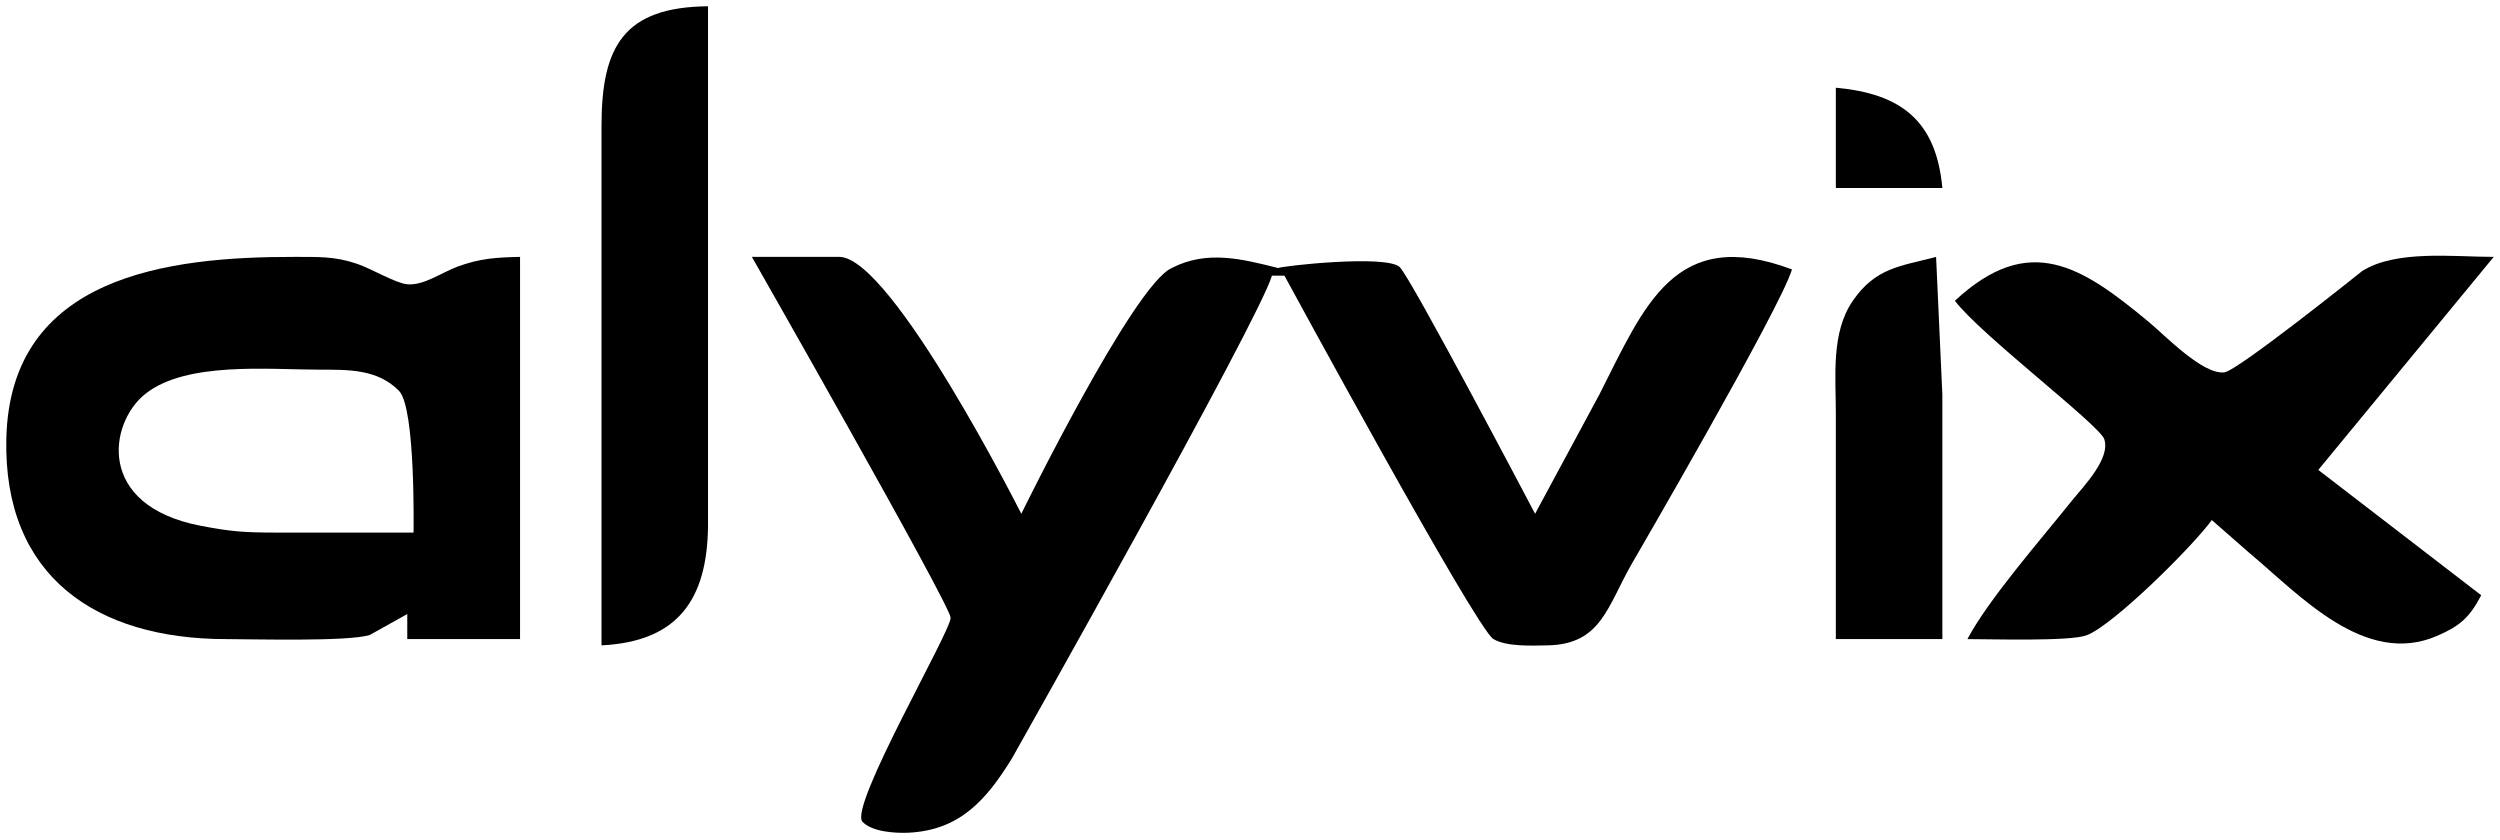
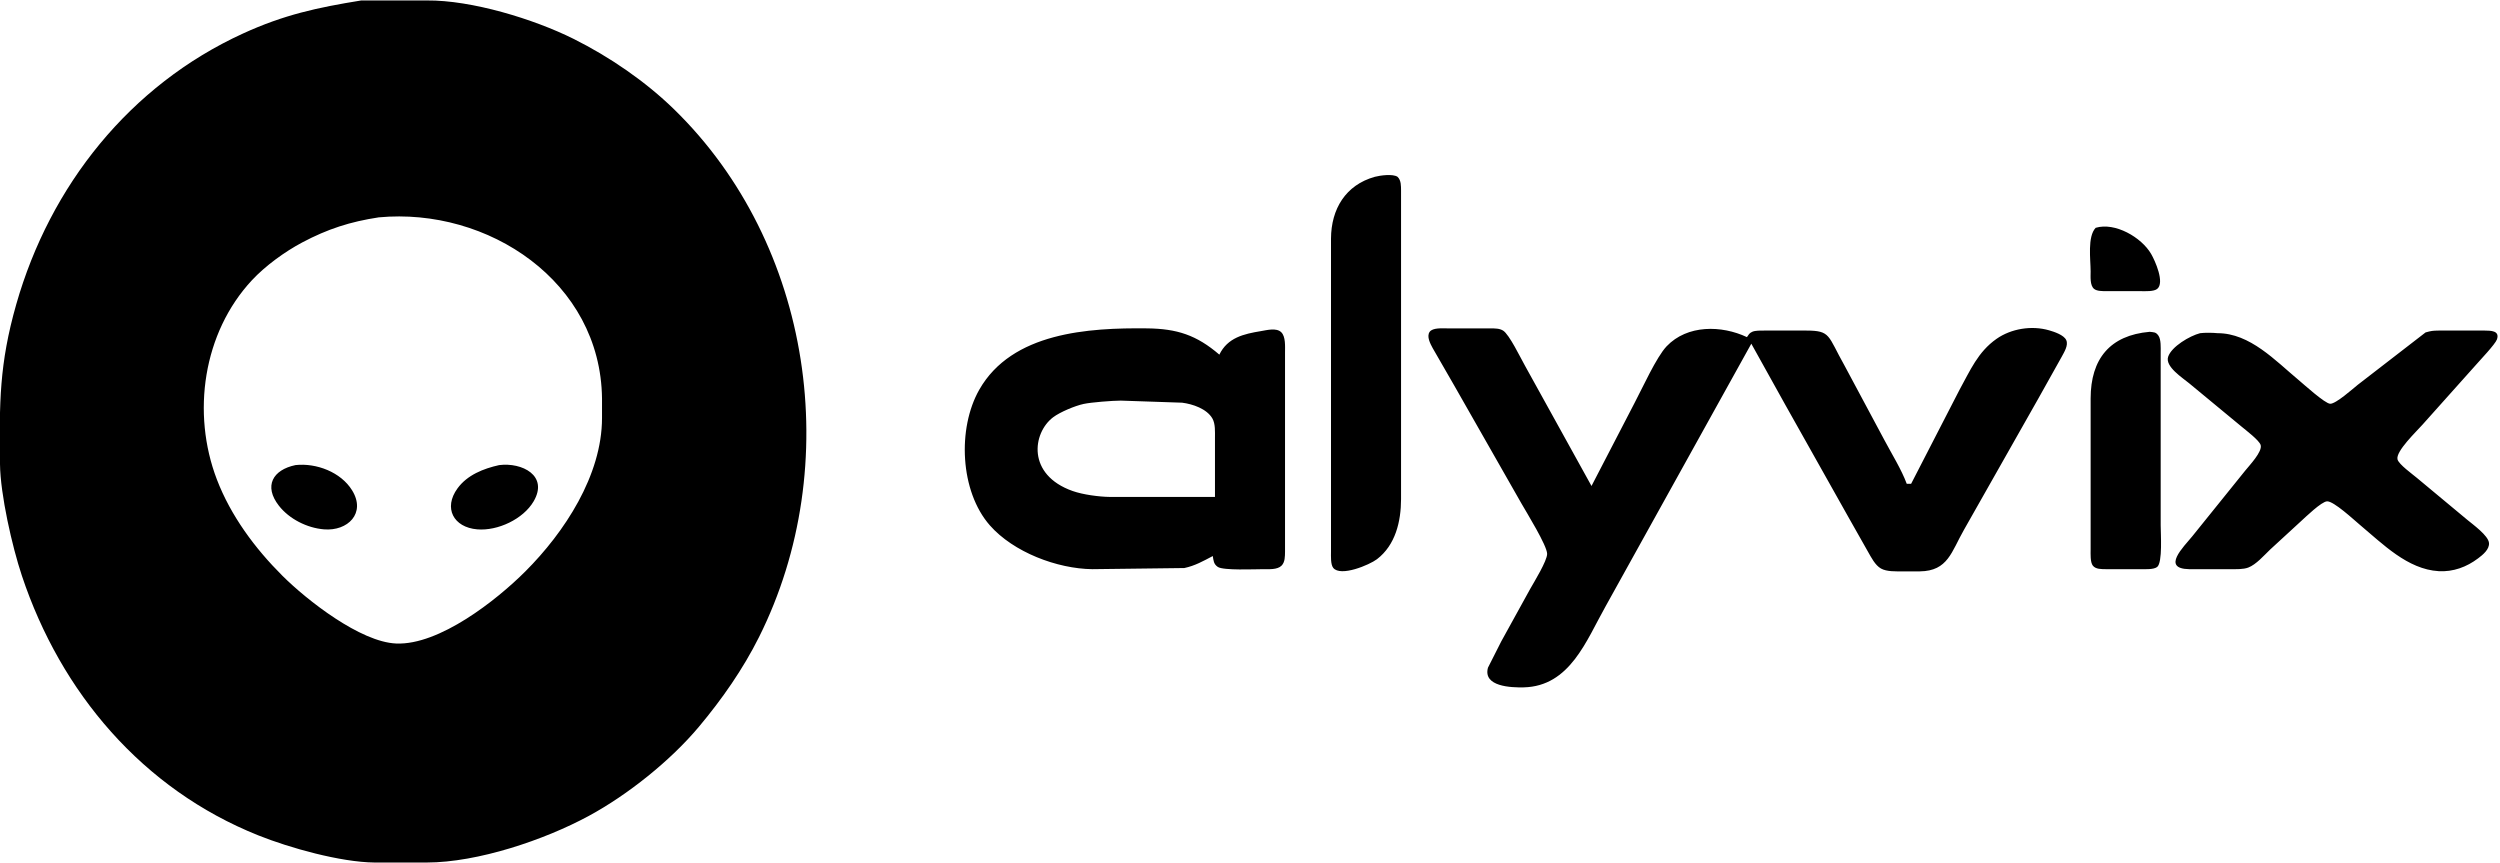
- <svg xmlns="http://www.w3.org/2000/svg" fill-rule="evenodd" viewBox="0 0 399 134" clip-rule="evenodd">
-   <path d="M 65.00,98.00            C 65.00,98.00 65.00,102.00 65.00,102.00              65.00,102.00 83.00,102.00 83.00,102.00              83.00,102.00 83.00,41.00 83.00,41.00              79.25,41.08 76.60,41.23 73.00,42.56              70.49,43.49 67.62,45.61 65.00,45.37              63.13,45.20 59.30,42.89 57.00,42.11              53.41,40.88 50.71,41.01 47.00,41.00              26.88,40.97 1.61,43.99 1.01,70.00              0.51,92.04 15.42,101.97 36.00,102.00              40.61,102.01 55.52,102.42 59.00,101.35 Z      M 66.00,85.00            C 66.00,85.00 44.00,85.00 44.00,85.00              39.01,84.99 36.95,84.86 32.00,83.91              15.27,80.68 17.37,67.47 23.21,62.85              29.76,57.67 42.87,58.99 51.00,59.00              55.53,59.01 60.24,58.86 63.69,62.39              66.36,65.14 66.00,85.00 66.00,85.00 Z" />
-   <path d="M 293.00,14.00            C 293.00,14.00 293.00,30.00 293.00,30.00              293.00,30.00 310.00,30.00 310.00,30.00              309.02,19.26 303.40,14.94 293.00,14.00 Z              61.47,100.59 62.95,99.45 65.00,98.00 Z" />
-   <path d="M 96.00,103.00            C 108.18,102.40 112.86,95.69 113.00,84.00              113.00,84.00 113.00,1.00 113.00,1.00              99.51,1.13 96.02,7.46 96.00,20.00              96.00,20.00 96.00,103.00 96.00,103.00 Z" />
-   <path d="M 120.00,41.00            C 120.00,41.00 151.61,96.46 151.72,98.58              151.83,100.67 135.42,128.77 137.65,131.15              139.18,132.78 142.90,133.00 145.00,132.90              153.23,132.50 157.45,127.63 161.53,121.00              161.53,121.00 201.00,51.00 203.00,44.00              203.00,44.00 205.00,44.00 205.00,44.00              205.00,44.00 235.56,100.30 238.33,101.98              240.43,103.25 244.54,103.04 247.00,103.00              255.54,102.84 256.52,96.82 260.42,90.00              260.42,90.00 284.21,49.12 286.00,43.00              267.26,35.97 262.47,48.79 255.24,63.00              255.24,63.00 245.00,82.00 245.00,82.00              245.00,82.00 225.08,44.11 223.37,42.60              221.11,40.61 204.49,42.46 204.00,42.78              198.32,41.36 192.67,39.85 187.00,42.78              180.89,45.50 163.00,82.00 163.00,82.00              163.00,82.00 142.42,41.16 134.00,41.00              134.00,41.00 120.00,41.00 120.00,41.00 Z" />
-   <path d="M 293.00,102.00            C 293.00,102.00 310.00,102.00 310.00,102.00              310.00,102.00 310.00,63.00 310.00,63.00              310.00,63.00 309.00,41.00 309.00,41.00              303.31,42.51 299.38,42.67 295.70,48.02              292.21,53.09 293.00,60.10 293.00,66.00              293.00,66.00 293.00,102.00 293.00,102.00 Z" />
-   <path d="M 312.00,48.00            C 316.01,53.34 335.10,67.85 335.84,70.09              336.88,73.23 332.45,77.69 330.60,80.00              325.82,85.99 317.34,95.67 314.00,102.00              317.69,102.00 330.31,102.39 333.00,101.40              337.25,99.84 350.11,87.04 353.00,83.00              353.00,83.00 359.00,88.25 359.00,88.25              367.07,95.00 377.46,106.50 389.00,101.47              392.68,99.87 394.18,98.49 396.00,95.00              396.00,95.00 370.00,75.00 370.00,75.00              370.00,75.00 398.00,41.00 398.00,41.00              391.64,41.00 382.42,39.84 377.00,43.26              377.00,43.26 357.11,59.20 355.00,59.43              351.56,59.82 345.62,53.61 343.00,51.43              332.23,42.48 323.88,36.97 312.00,48.00 Z" />
+ <svg xmlns="http://www.w3.org/2000/svg" fill-rule="evenodd" viewBox="0 0 1142 394" clip-rule="evenodd">
+   <path d="M 165.00,0.21            C 144.92,3.46 129.70,6.74 111.00,15.31              59.31,38.98 22.90,84.77 7.43,139.00              -0.36,166.28 -0.32,184.23 0.00,212.00              0.17,225.96 5.53,249.59 10.00,263.00              27.79,316.39 65.13,360.45 118.00,381.60              132.42,387.37 155.54,393.82 171.00,394.00              171.00,394.00 195.00,394.00 195.00,394.00              218.21,393.96 248.70,383.70 269.00,372.69              286.79,363.05 306.29,347.47 319.25,332.00              329.79,319.42 339.37,305.72 346.73,291.00              385.94,212.58 371.11,111.60 308.00,50.01              294.80,37.14 278.48,25.98 262.00,17.75              243.76,8.66 215.42,0.03 195.00,0.21              195.00,0.21 165.00,0.21 165.00,0.21 Z            M 173.00,99.29            C 222.91,94.62 274.37,128.62 275.00,182.00              275.00,182.00 275.00,191.00 275.00,191.00              274.96,217.17 257.86,243.14 240.00,261.00              226.79,274.21 200.68,294.76 181.00,293.96              164.63,293.30 140.23,274.19 129.00,263.00              116.47,250.51 105.43,235.64 99.06,219.00              87.48,188.73 92.71,152.03 115.09,128.00              121.19,121.45 130.08,114.99 138.00,110.78              149.69,104.58 159.96,101.28 173.00,99.29 Z            M 135.00,212.45            C 124.57,214.62 120.39,222.03 127.39,231.00              132.16,237.11 140.29,241.18 148.00,241.81              158.85,242.71 167.29,234.44 160.85,224.00              155.70,215.64 144.50,211.42 135.00,212.45 Z            M 228.00,212.46            C 220.87,214.05 213.45,216.96 208.99,223.09              202.44,232.07 207.16,240.90 218.00,241.81              227.33,242.60 239.02,237.14 243.77,229.00              250.65,217.23 238.43,211.12 228.00,212.46 Z            M 628.00,80.77            C 614.66,84.51 608.07,95.48 608.00,109.00              608.00,109.00 608.00,252.00 608.00,252.00              608.00,253.98 607.77,257.82 609.02,259.40              612.38,263.63 625.63,258.01 628.99,255.45              637.49,248.96 639.98,238.14 640.00,228.00              640.00,228.00 640.00,114.00 640.00,114.00              640.00,114.00 640.00,87.00 640.00,87.00              639.96,85.05 640.10,82.37 638.40,80.77              636.26,79.33 630.55,80.11 628.00,80.77 Z            M 957.31,104.06            C 953.46,108.09 954.99,118.47 955.00,124.00              955.00,126.30 954.62,130.41 956.60,131.98              957.94,133.04 960.38,132.97 962.00,133.00              962.00,133.00 978.00,133.00 978.00,133.00              979.98,133.00 983.83,133.23 985.40,131.98              988.95,129.15 984.43,119.08 982.64,116.00              978.20,108.37 966.12,101.42 957.31,104.06 Z            M 554.00,254.00            C 554.34,256.05 554.36,257.68 556.31,258.98              558.84,260.66 573.17,260.01 577.00,260.00              579.54,259.99 583.48,260.32 585.40,258.40              587.04,256.77 586.96,254.14 587.00,252.00              587.00,252.00 587.00,236.00 587.00,236.00              587.00,236.00 587.00,161.00 587.00,161.00              587.00,158.31 587.34,153.75 585.26,151.75              583.05,149.62 578.72,150.80 576.00,151.25              568.15,152.55 560.78,154.21 557.00,162.00              546.56,153.04 537.67,150.16 524.00,150.00              497.23,149.69 462.27,151.80 447.34,178.00              437.27,195.66 438.51,224.46 452.18,240.00              462.94,252.22 482.84,259.81 499.00,260.00              499.00,260.00 541.00,259.48 541.00,259.48              545.92,258.43 549.64,256.29 554.00,254.00 Z            M 800.00,157.00            C 800.00,157.00 815.57,185.00 815.57,185.00              815.57,185.00 844.23,236.00 844.23,236.00              844.23,236.00 853.28,252.00 853.28,252.00              854.77,254.60 856.54,258.17 859.21,259.69              861.86,261.19 866.00,261.00 869.00,261.00              869.00,261.00 877.00,261.00 877.00,261.00              889.88,260.84 891.42,251.99 897.15,242.00              897.15,242.00 931.14,182.00 931.14,182.00              931.14,182.00 941.77,163.00 941.77,163.00              942.87,160.91 944.96,157.73 943.85,155.34              942.75,152.99 938.35,151.56 936.00,150.88              928.10,148.60 918.73,150.08 912.00,154.80              903.48,160.77 899.97,169.29 895.14,178.00              895.14,178.00 873.00,221.00 873.00,221.00              873.00,221.00 871.00,221.00 871.00,221.00              868.62,214.51 864.05,207.19 860.78,201.00              860.78,201.00 842.58,167.00 842.58,167.00              834.79,153.19 836.41,151.02 825.00,151.00              825.00,151.00 806.00,151.00 806.00,151.00              804.42,151.01 801.84,150.91 800.41,151.57              798.96,152.24 798.84,152.88 798.00,154.00              786.44,148.54 770.76,148.26 761.32,158.18              756.65,163.10 750.21,177.37 746.70,184.00              746.70,184.00 727.00,222.00 727.00,222.00              727.00,222.00 696.58,167.00 696.58,167.00              694.60,163.51 689.46,152.80 686.62,151.02              684.96,149.98 682.89,150.04 681.00,150.00              681.00,150.00 661.00,150.00 661.00,150.00              658.84,150.00 654.44,149.63 653.06,151.60              651.57,153.72 653.40,157.07 654.44,159.00              654.44,159.00 664.23,176.00 664.23,176.00              664.23,176.00 695.00,230.00 695.00,230.00              697.36,234.12 706.73,249.29 706.73,253.00              706.73,256.19 700.84,265.76 699.00,269.00              699.00,269.00 685.77,293.00 685.77,293.00              685.77,293.00 679.70,305.00 679.70,305.00              677.32,313.70 690.42,314.11 696.00,313.99              717.17,313.50 724.62,292.59 733.42,277.00              733.42,277.00 800.00,157.00 800.00,157.00 Z            M 981.98,151.57            C 963.78,153.15 955.03,163.98 955.00,182.00              955.00,182.00 955.00,251.00 955.00,251.00              955.00,252.99 954.77,256.81 956.02,258.40              957.37,260.10 960.05,259.96 962.00,260.00              962.00,260.00 978.00,260.00 978.00,260.00              979.99,260.00 983.81,260.23 985.40,258.98              987.93,256.97 987.00,243.58 987.00,240.00              987.00,240.00 987.00,177.00 987.00,177.00              987.00,177.00 987.00,161.00 987.00,161.00              987.00,158.86 987.21,155.11 985.98,153.33              984.76,151.56 983.79,151.82 981.98,151.57 Z            M 1108.00,151.85            C 1108.00,151.85 1077.00,175.80 1077.00,175.80              1074.69,177.65 1067.01,184.54 1064.42,184.44              1062.02,184.35 1052.38,175.57 1050.00,173.59              1039.37,164.74 1027.78,152.19 1013.00,152.20              1010.70,151.97 1007.18,151.92 1005.00,152.20              1000.33,153.40 991.94,158.30 990.40,162.99              988.93,167.48 997.00,172.58 1000.00,175.08              1000.00,175.08 1024.00,194.92 1024.00,194.92              1025.92,196.53 1032.03,201.14 1032.67,203.29              1033.57,206.30 1027.49,212.64 1025.60,215.00              1025.60,215.00 1001.42,245.00 1001.42,245.00              997.41,249.90 987.22,259.76 1000.00,260.00              1000.00,260.00 1019.00,260.00 1019.00,260.00              1021.45,260.00 1024.72,260.13 1027.00,259.26              1030.61,257.89 1034.20,253.71 1037.00,251.04              1037.00,251.04 1051.00,238.17 1051.00,238.17              1053.21,236.17 1060.45,229.12 1063.00,229.01              1066.06,228.87 1075.29,237.49 1078.00,239.75              1088.41,248.43 1099.75,260.08 1114.00,260.91              1120.62,261.29 1126.73,259.03 1131.98,255.07              1134.08,253.50 1137.26,250.95 1136.97,248.00              1136.64,244.61 1129.64,239.61 1127.00,237.41              1127.00,237.41 1104.00,218.27 1104.00,218.27              1101.98,216.57 1095.85,212.17 1095.20,209.91              1094.14,206.26 1104.08,196.88 1106.58,194.00              1106.58,194.00 1130.72,167.00 1130.72,167.00              1132.74,164.69 1139.85,157.22 1140.60,155.05              1142.02,150.96 1137.66,151.05 1135.00,151.00              1135.00,151.00 1114.00,151.00 1114.00,151.00              1111.18,151.05 1110.71,151.11 1108.00,151.85 Z            M 555.00,227.00            C 555.00,227.00 507.00,227.00 507.00,227.00              502.02,226.94 494.68,225.95 490.00,224.30              468.98,216.89 471.62,197.79 481.04,190.63              484.21,188.23 491.07,185.36 495.00,184.52              498.52,183.76 508.22,183.01 512.00,183.00              512.00,183.00 540.00,183.95 540.00,183.95              544.78,184.55 551.28,186.72 553.83,191.18              555.22,193.63 555.00,197.24 555.00,200.00              555.00,200.00 555.00,227.00 555.00,227.00 Z" />
</svg>
